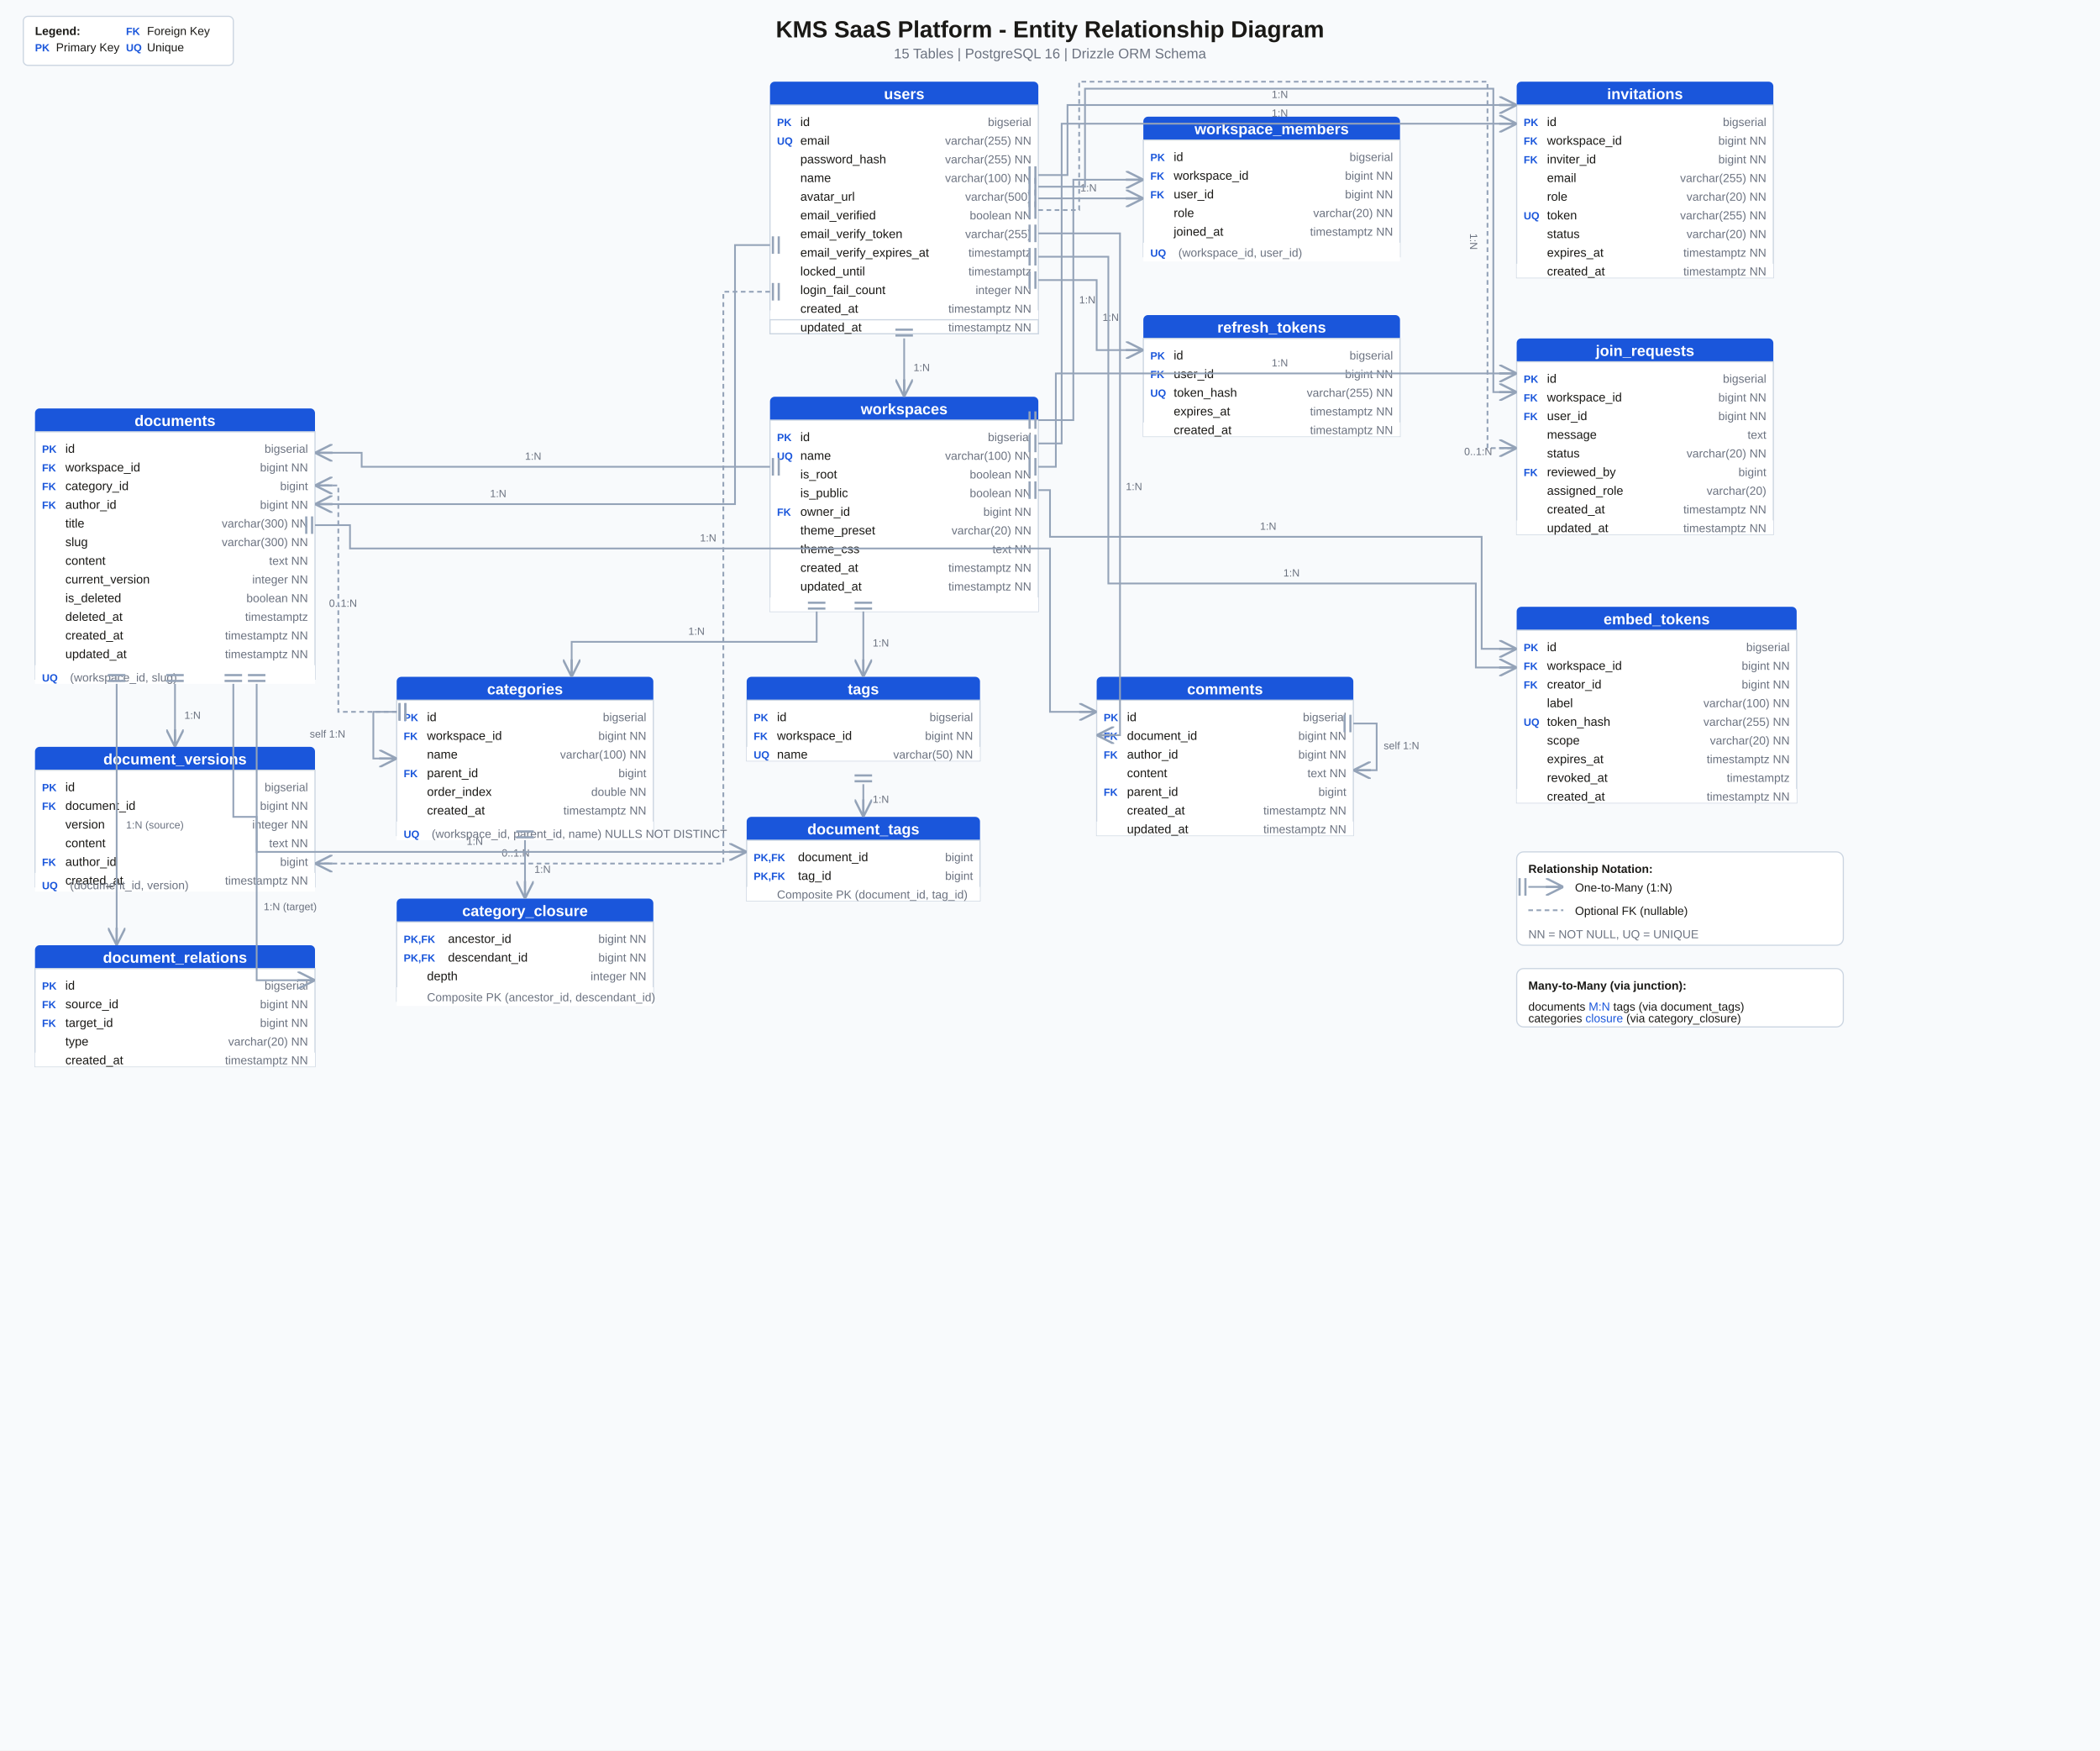
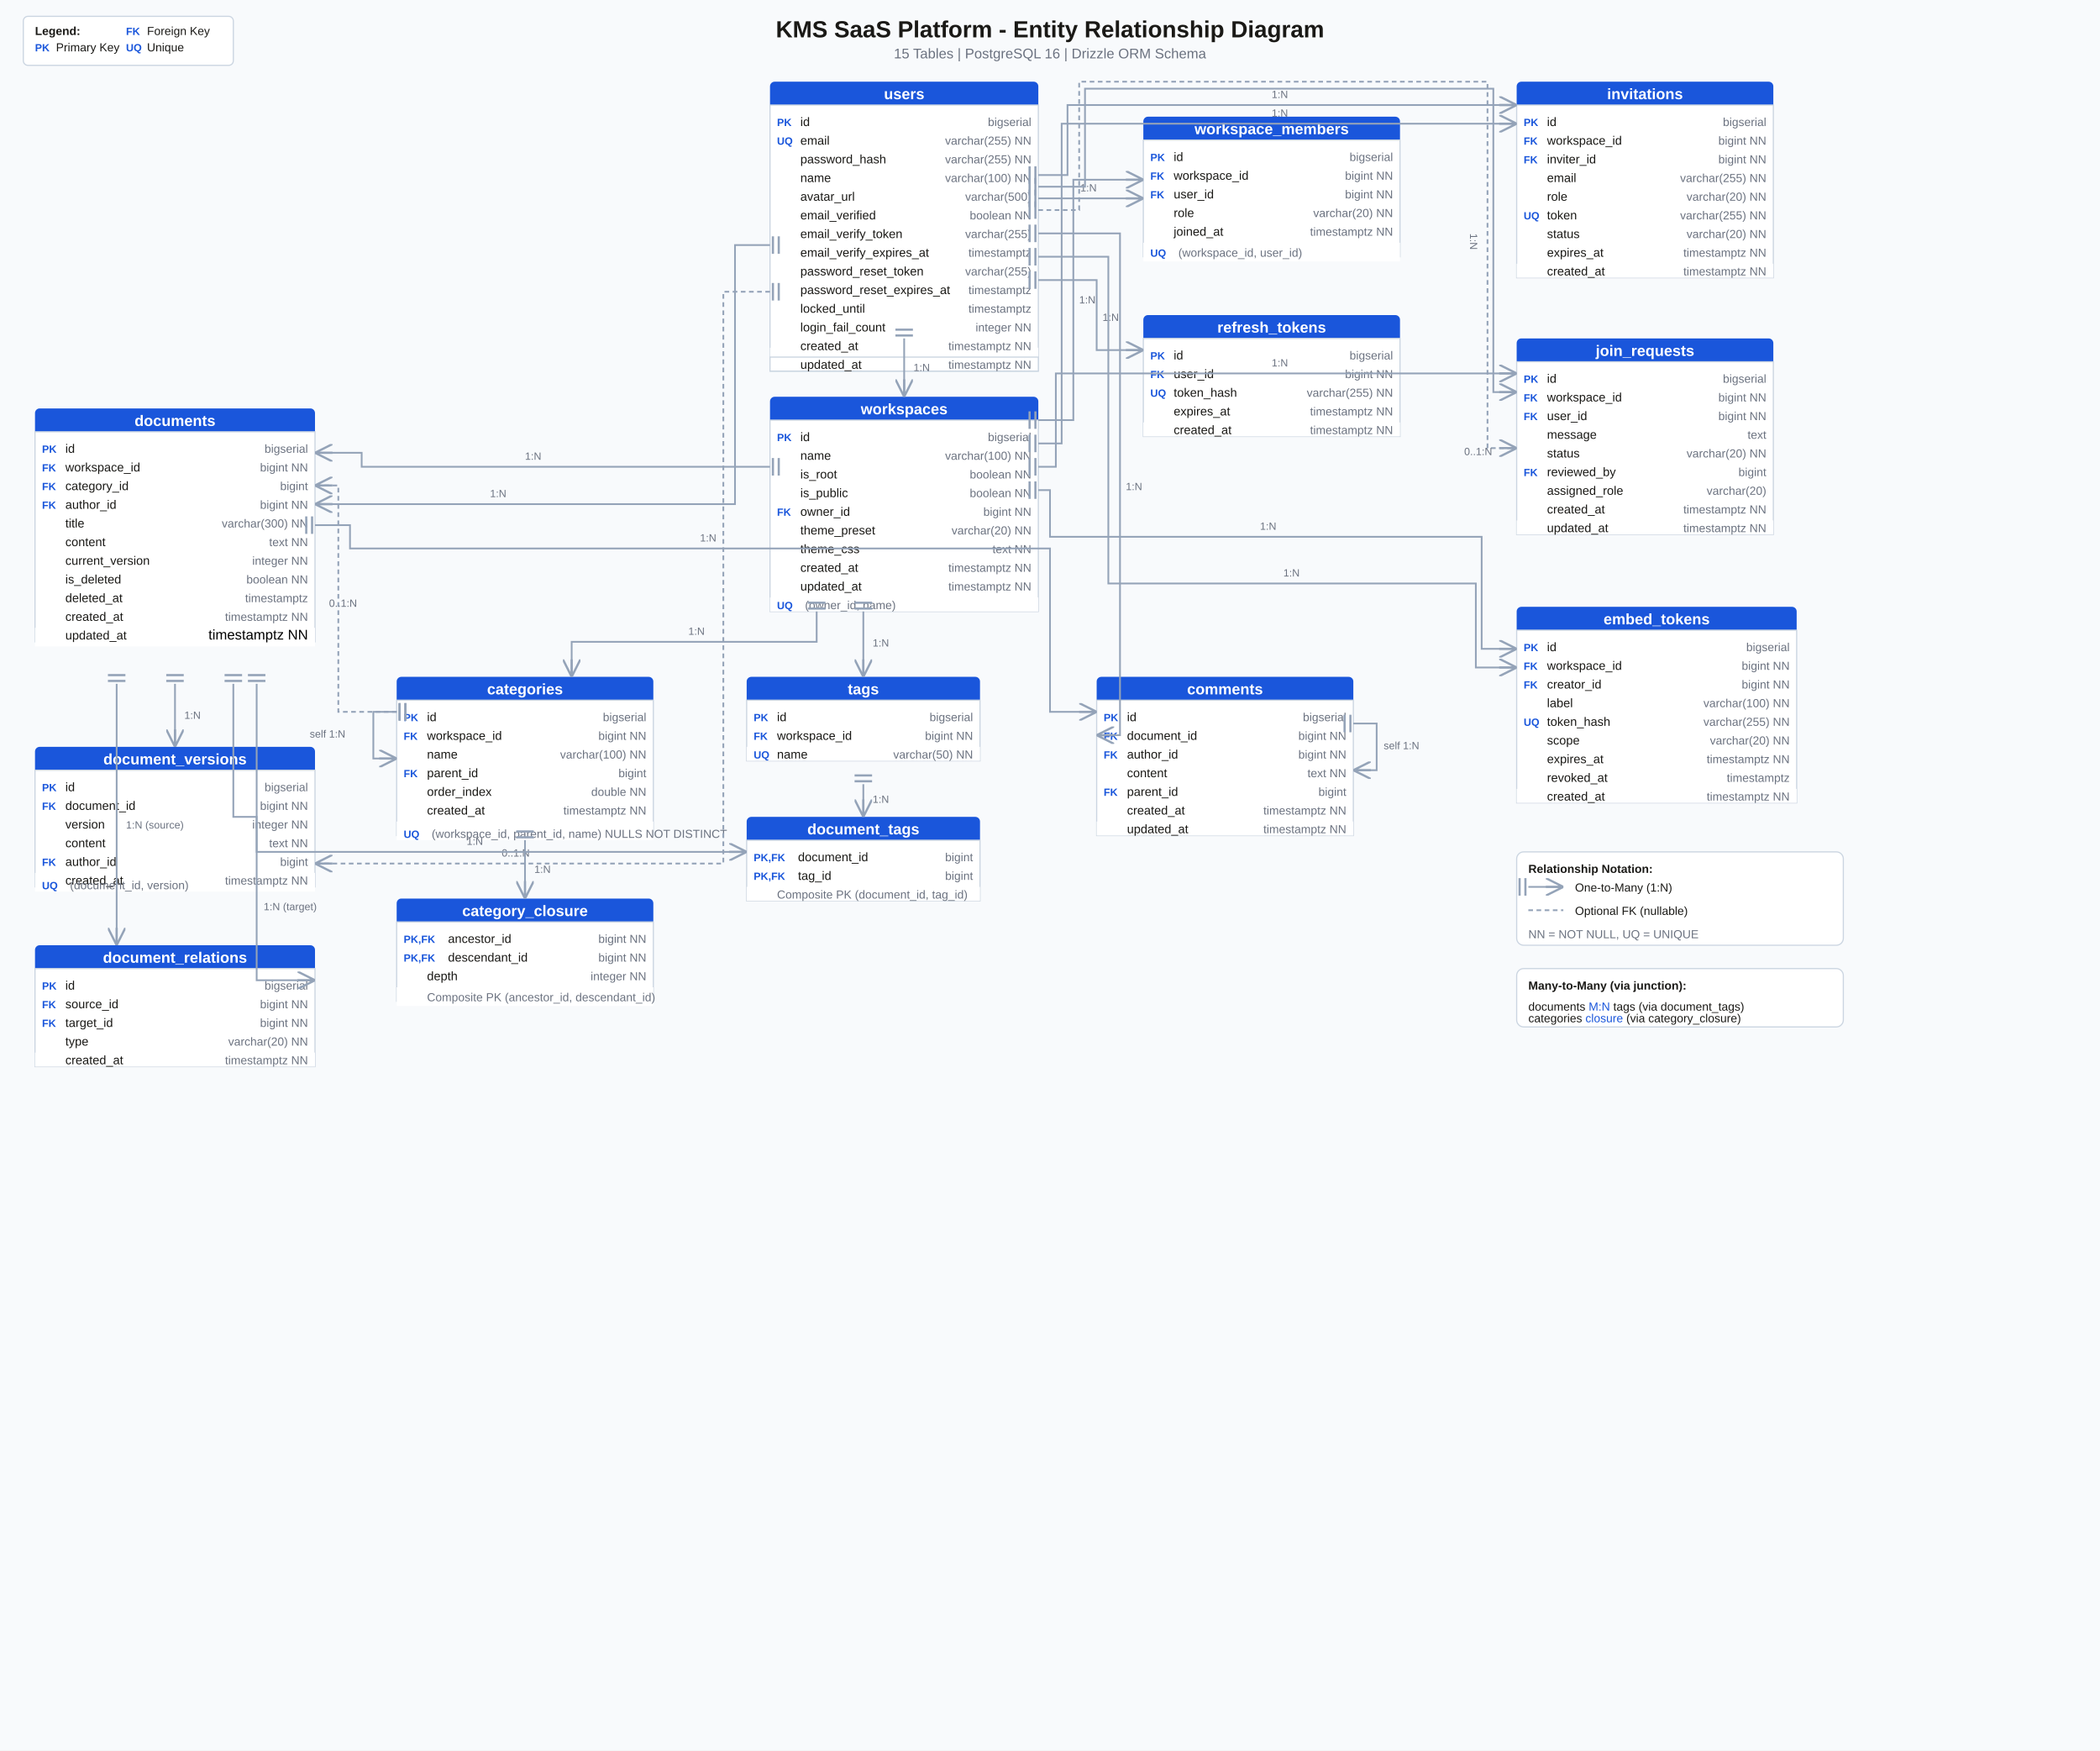
<svg xmlns="http://www.w3.org/2000/svg" viewBox="0 0 1800 1500" width="1800" height="1500" font-family="Arial, Helvetica, sans-serif">
  <defs>
    <style>
      .table-header { fill: #1A56DB; }
      .table-header-text { fill: #FFFFFF; font-size: 13px; font-weight: bold; }
      .table-body { fill: #FFFFFF; stroke: #CBD5E1; stroke-width: 1; }
      .col-text { fill: #1A1916; font-size: 10.5px; }
      .col-type { fill: #6B7280; font-size: 10px; }
      .col-constraint { fill: #1A56DB; font-size: 9px; font-weight: bold; }
      .relation-line { stroke: #94A3B8; stroke-width: 1.5; fill: none; }
      .relation-label { fill: #6B7280; font-size: 9px; }
      .title-text { fill: #1A1916; font-size: 20px; font-weight: bold; }
      .subtitle-text { fill: #6B7280; font-size: 12px; }
      .legend-text { fill: #1A1916; font-size: 10px; }
      .crow-foot { stroke: #94A3B8; stroke-width: 1.5; fill: none; }
      .one-mark { stroke: #94A3B8; stroke-width: 1.5; }
    </style>
    <marker id="crow-many" viewBox="0 0 12 12" refX="12" refY="6" markerWidth="10" markerHeight="10" orient="auto-start-reverse">
      <path d="M 12,6 L 0,0 M 12,6 L 0,12 M 12,6 L 0,6" class="crow-foot" />
    </marker>
    <marker id="one" viewBox="0 0 12 12" refX="0" refY="6" markerWidth="10" markerHeight="10" orient="auto-start-reverse">
      <line x1="2" y1="0" x2="2" y2="12" class="one-mark" />
      <line x1="6" y1="0" x2="6" y2="12" class="one-mark" />
    </marker>
    <marker id="one-single" viewBox="0 0 12 12" refX="0" refY="6" markerWidth="8" markerHeight="8" orient="auto-start-reverse">
      <line x1="3" y1="0" x2="3" y2="12" class="one-mark" />
    </marker>
  </defs>
  <rect width="1800" height="1500" fill="#F8FAFC" />
  <text x="900" y="32" text-anchor="middle" class="title-text">KMS SaaS Platform - Entity Relationship Diagram</text>
  <text x="900" y="50" text-anchor="middle" class="subtitle-text">15 Tables | PostgreSQL 16 | Drizzle ORM Schema</text>
  <rect x="20" y="14" width="180" height="42" rx="4" fill="#FFFFFF" stroke="#CBD5E1" stroke-width="1" />
  <text x="30" y="30" class="legend-text" font-weight="bold">Legend:</text>
  <text x="30" y="44" class="col-constraint">PK</text>
  <text x="48" y="44" class="legend-text">Primary Key</text>
  <text x="108" y="30" class="col-constraint">FK</text>
  <text x="126" y="30" class="legend-text">Foreign Key</text>
  <text x="108" y="44" class="col-constraint">UQ</text>
  <text x="126" y="44" class="legend-text">Unique</text>
  <g transform="translate(660, 70)">
    <rect x="0" y="0" width="230" height="24" rx="4" ry="4" class="table-header" />
-     <rect x="0" y="20" width="230" height="196" rx="0" class="table-body" />
-     <rect x="0" y="196" width="230" height="20" rx="0" ry="0" class="table-body" style="stroke-width:0" />
-     <rect x="0" y="204" width="230" height="12" rx="0" ry="4" class="table-body" />
+     <rect x="0" y="20" width="230" height="228" rx="0" class="table-body" />
+     <rect x="0" y="228" width="230" height="20" rx="0" ry="0" class="table-body" style="stroke-width:0" />
+     <rect x="0" y="236" width="230" height="12" rx="0" ry="4" class="table-body" />
    <text x="115" y="15" text-anchor="middle" class="table-header-text">users</text>
    <text x="6" y="38" class="col-constraint">PK</text>
    <text x="26" y="38" class="col-text">id</text>
    <text x="224" y="38" text-anchor="end" class="col-type">bigserial</text>
    <text x="6" y="54" class="col-constraint">UQ</text>
    <text x="26" y="54" class="col-text">email</text>
    <text x="224" y="54" text-anchor="end" class="col-type">varchar(255) NN</text>
    <text x="26" y="70" class="col-text">password_hash</text>
    <text x="224" y="70" text-anchor="end" class="col-type">varchar(255) NN</text>
    <text x="26" y="86" class="col-text">name</text>
    <text x="224" y="86" text-anchor="end" class="col-type">varchar(100) NN</text>
    <text x="26" y="102" class="col-text">avatar_url</text>
    <text x="224" y="102" text-anchor="end" class="col-type">varchar(500)</text>
    <text x="26" y="118" class="col-text">email_verified</text>
    <text x="224" y="118" text-anchor="end" class="col-type">boolean NN</text>
    <text x="26" y="134" class="col-text">email_verify_token</text>
    <text x="224" y="134" text-anchor="end" class="col-type">varchar(255)</text>
    <text x="26" y="150" class="col-text">email_verify_expires_at</text>
    <text x="224" y="150" text-anchor="end" class="col-type">timestamptz</text>
-     <text x="26" y="166" class="col-text">locked_until</text>
-     <text x="224" y="166" text-anchor="end" class="col-type">timestamptz</text>
-     <text x="26" y="182" class="col-text">login_fail_count</text>
-     <text x="224" y="182" text-anchor="end" class="col-type">integer NN</text>
-     <text x="26" y="198" class="col-text">created_at</text>
-     <text x="224" y="198" text-anchor="end" class="col-type">timestamptz NN</text>
-     <text x="26" y="214" class="col-text">updated_at</text>
-     <text x="224" y="214" text-anchor="end" class="col-type">timestamptz NN</text>
+     <text x="26" y="166" class="col-text">password_reset_token</text>
+     <text x="224" y="166" text-anchor="end" class="col-type">varchar(255)</text>
+     <text x="26" y="182" class="col-text">password_reset_expires_at</text>
+     <text x="224" y="182" text-anchor="end" class="col-type">timestamptz</text>
+     <text x="26" y="198" class="col-text">locked_until</text>
+     <text x="224" y="198" text-anchor="end" class="col-type">timestamptz</text>
+     <text x="26" y="214" class="col-text">login_fail_count</text>
+     <text x="224" y="214" text-anchor="end" class="col-type">integer NN</text>
+     <text x="26" y="230" class="col-text">created_at</text>
+     <text x="224" y="230" text-anchor="end" class="col-type">timestamptz NN</text>
+     <text x="26" y="246" class="col-text">updated_at</text>
+     <text x="224" y="246" text-anchor="end" class="col-type">timestamptz NN</text>
  </g>
  <g transform="translate(660, 340)">
    <rect x="0" y="0" width="230" height="24" rx="4" ry="4" class="table-header" />
    <rect x="0" y="20" width="230" height="164" rx="0" class="table-body" />
    <rect x="0" y="172" width="230" height="12" rx="0" ry="4" class="table-body" style="stroke-width:0" />
    <text x="115" y="15" text-anchor="middle" class="table-header-text">workspaces</text>
    <text x="6" y="38" class="col-constraint">PK</text>
    <text x="26" y="38" class="col-text">id</text>
    <text x="224" y="38" text-anchor="end" class="col-type">bigserial</text>
-     <text x="6" y="54" class="col-constraint">UQ</text>
    <text x="26" y="54" class="col-text">name</text>
    <text x="224" y="54" text-anchor="end" class="col-type">varchar(100) NN</text>
    <text x="26" y="70" class="col-text">is_root</text>
    <text x="224" y="70" text-anchor="end" class="col-type">boolean NN</text>
    <text x="26" y="86" class="col-text">is_public</text>
    <text x="224" y="86" text-anchor="end" class="col-type">boolean NN</text>
    <text x="6" y="102" class="col-constraint">FK</text>
    <text x="26" y="102" class="col-text">owner_id</text>
    <text x="224" y="102" text-anchor="end" class="col-type">bigint NN</text>
    <text x="26" y="118" class="col-text">theme_preset</text>
    <text x="224" y="118" text-anchor="end" class="col-type">varchar(20) NN</text>
    <text x="26" y="134" class="col-text">theme_css</text>
    <text x="224" y="134" text-anchor="end" class="col-type">text NN</text>
    <text x="26" y="150" class="col-text">created_at</text>
    <text x="224" y="150" text-anchor="end" class="col-type">timestamptz NN</text>
    <text x="26" y="166" class="col-text">updated_at</text>
    <text x="224" y="166" text-anchor="end" class="col-type">timestamptz NN</text>
+     <text x="6" y="182" class="col-constraint">UQ</text>
+     <text x="30" y="182" class="col-type">(owner_id, name)</text>
  </g>
  <g transform="translate(980, 100)">
    <rect x="0" y="0" width="220" height="24" rx="4" ry="4" class="table-header" />
    <rect x="0" y="20" width="220" height="100" rx="0" class="table-body" />
    <rect x="0" y="108" width="220" height="16" rx="0" ry="4" class="table-body" style="stroke-width:0" />
    <text x="110" y="15" text-anchor="middle" class="table-header-text">workspace_members</text>
    <text x="6" y="38" class="col-constraint">PK</text>
    <text x="26" y="38" class="col-text">id</text>
    <text x="214" y="38" text-anchor="end" class="col-type">bigserial</text>
    <text x="6" y="54" class="col-constraint">FK</text>
    <text x="26" y="54" class="col-text">workspace_id</text>
    <text x="214" y="54" text-anchor="end" class="col-type">bigint NN</text>
    <text x="6" y="70" class="col-constraint">FK</text>
    <text x="26" y="70" class="col-text">user_id</text>
    <text x="214" y="70" text-anchor="end" class="col-type">bigint NN</text>
    <text x="26" y="86" class="col-text">role</text>
    <text x="214" y="86" text-anchor="end" class="col-type">varchar(20) NN</text>
    <text x="26" y="102" class="col-text">joined_at</text>
    <text x="214" y="102" text-anchor="end" class="col-type">timestamptz NN</text>
    <text x="6" y="120" class="col-constraint">UQ</text>
    <text x="30" y="120" class="col-type">(workspace_id, user_id)</text>
  </g>
  <g transform="translate(980, 270)">
    <rect x="0" y="0" width="220" height="24" rx="4" ry="4" class="table-header" />
    <rect x="0" y="20" width="220" height="84" rx="0" class="table-body" />
    <rect x="0" y="92" width="220" height="12" rx="0" ry="4" class="table-body" style="stroke-width:0" />
    <text x="110" y="15" text-anchor="middle" class="table-header-text">refresh_tokens</text>
    <text x="6" y="38" class="col-constraint">PK</text>
    <text x="26" y="38" class="col-text">id</text>
    <text x="214" y="38" text-anchor="end" class="col-type">bigserial</text>
    <text x="6" y="54" class="col-constraint">FK</text>
    <text x="26" y="54" class="col-text">user_id</text>
    <text x="214" y="54" text-anchor="end" class="col-type">bigint NN</text>
    <text x="6" y="70" class="col-constraint">UQ</text>
    <text x="26" y="70" class="col-text">token_hash</text>
    <text x="214" y="70" text-anchor="end" class="col-type">varchar(255) NN</text>
    <text x="26" y="86" class="col-text">expires_at</text>
    <text x="214" y="86" text-anchor="end" class="col-type">timestamptz NN</text>
    <text x="26" y="102" class="col-text">created_at</text>
    <text x="214" y="102" text-anchor="end" class="col-type">timestamptz NN</text>
  </g>
  <g transform="translate(1300, 70)">
    <rect x="0" y="0" width="220" height="24" rx="4" ry="4" class="table-header" />
    <rect x="0" y="20" width="220" height="148" rx="0" class="table-body" />
    <rect x="0" y="156" width="220" height="12" rx="0" ry="4" class="table-body" style="stroke-width:0" />
    <text x="110" y="15" text-anchor="middle" class="table-header-text">invitations</text>
    <text x="6" y="38" class="col-constraint">PK</text>
    <text x="26" y="38" class="col-text">id</text>
    <text x="214" y="38" text-anchor="end" class="col-type">bigserial</text>
    <text x="6" y="54" class="col-constraint">FK</text>
    <text x="26" y="54" class="col-text">workspace_id</text>
    <text x="214" y="54" text-anchor="end" class="col-type">bigint NN</text>
    <text x="6" y="70" class="col-constraint">FK</text>
    <text x="26" y="70" class="col-text">inviter_id</text>
    <text x="214" y="70" text-anchor="end" class="col-type">bigint NN</text>
    <text x="26" y="86" class="col-text">email</text>
    <text x="214" y="86" text-anchor="end" class="col-type">varchar(255) NN</text>
    <text x="26" y="102" class="col-text">role</text>
    <text x="214" y="102" text-anchor="end" class="col-type">varchar(20) NN</text>
    <text x="6" y="118" class="col-constraint">UQ</text>
    <text x="26" y="118" class="col-text">token</text>
    <text x="214" y="118" text-anchor="end" class="col-type">varchar(255) NN</text>
    <text x="26" y="134" class="col-text">status</text>
    <text x="214" y="134" text-anchor="end" class="col-type">varchar(20) NN</text>
    <text x="26" y="150" class="col-text">expires_at</text>
    <text x="214" y="150" text-anchor="end" class="col-type">timestamptz NN</text>
    <text x="26" y="166" class="col-text">created_at</text>
    <text x="214" y="166" text-anchor="end" class="col-type">timestamptz NN</text>
  </g>
  <g transform="translate(1300, 290)">
    <rect x="0" y="0" width="220" height="24" rx="4" ry="4" class="table-header" />
    <rect x="0" y="20" width="220" height="148" rx="0" class="table-body" />
    <rect x="0" y="156" width="220" height="12" rx="0" ry="4" class="table-body" style="stroke-width:0" />
    <text x="110" y="15" text-anchor="middle" class="table-header-text">join_requests</text>
    <text x="6" y="38" class="col-constraint">PK</text>
    <text x="26" y="38" class="col-text">id</text>
    <text x="214" y="38" text-anchor="end" class="col-type">bigserial</text>
    <text x="6" y="54" class="col-constraint">FK</text>
    <text x="26" y="54" class="col-text">workspace_id</text>
    <text x="214" y="54" text-anchor="end" class="col-type">bigint NN</text>
    <text x="6" y="70" class="col-constraint">FK</text>
    <text x="26" y="70" class="col-text">user_id</text>
    <text x="214" y="70" text-anchor="end" class="col-type">bigint NN</text>
    <text x="26" y="86" class="col-text">message</text>
    <text x="214" y="86" text-anchor="end" class="col-type">text</text>
    <text x="26" y="102" class="col-text">status</text>
    <text x="214" y="102" text-anchor="end" class="col-type">varchar(20) NN</text>
    <text x="6" y="118" class="col-constraint">FK</text>
    <text x="26" y="118" class="col-text">reviewed_by</text>
    <text x="214" y="118" text-anchor="end" class="col-type">bigint</text>
    <text x="26" y="134" class="col-text">assigned_role</text>
    <text x="214" y="134" text-anchor="end" class="col-type">varchar(20)</text>
    <text x="26" y="150" class="col-text">created_at</text>
    <text x="214" y="150" text-anchor="end" class="col-type">timestamptz NN</text>
    <text x="26" y="166" class="col-text">updated_at</text>
    <text x="214" y="166" text-anchor="end" class="col-type">timestamptz NN</text>
  </g>
  <g transform="translate(30, 350)">
    <rect x="0" y="0" width="240" height="24" rx="4" ry="4" class="table-header" />
-     <rect x="0" y="20" width="240" height="212" rx="0" class="table-body" />
-     <rect x="0" y="220" width="240" height="16" rx="0" ry="4" class="table-body" style="stroke-width:0" />
+     <rect x="0" y="20" width="240" height="180" rx="0" class="table-body" />
+     <rect x="0" y="188" width="240" height="16" rx="0" ry="4" class="table-body" style="stroke-width:0" />
    <text x="120" y="15" text-anchor="middle" class="table-header-text">documents</text>
    <text x="6" y="38" class="col-constraint">PK</text>
    <text x="26" y="38" class="col-text">id</text>
    <text x="234" y="38" text-anchor="end" class="col-type">bigserial</text>
    <text x="6" y="54" class="col-constraint">FK</text>
    <text x="26" y="54" class="col-text">workspace_id</text>
    <text x="234" y="54" text-anchor="end" class="col-type">bigint NN</text>
    <text x="6" y="70" class="col-constraint">FK</text>
    <text x="26" y="70" class="col-text">category_id</text>
    <text x="234" y="70" text-anchor="end" class="col-type">bigint</text>
    <text x="6" y="86" class="col-constraint">FK</text>
    <text x="26" y="86" class="col-text">author_id</text>
    <text x="234" y="86" text-anchor="end" class="col-type">bigint NN</text>
    <text x="26" y="102" class="col-text">title</text>
    <text x="234" y="102" text-anchor="end" class="col-type">varchar(300) NN</text>
-     <text x="26" y="118" class="col-text">slug</text>
-     <text x="234" y="118" text-anchor="end" class="col-type">varchar(300) NN</text>
-     <text x="26" y="134" class="col-text">content</text>
-     <text x="234" y="134" text-anchor="end" class="col-type">text NN</text>
-     <text x="26" y="150" class="col-text">current_version</text>
-     <text x="234" y="150" text-anchor="end" class="col-type">integer NN</text>
-     <text x="26" y="166" class="col-text">is_deleted</text>
-     <text x="234" y="166" text-anchor="end" class="col-type">boolean NN</text>
-     <text x="26" y="182" class="col-text">deleted_at</text>
-     <text x="234" y="182" text-anchor="end" class="col-type">timestamptz</text>
-     <text x="26" y="198" class="col-text">created_at</text>
-     <text x="234" y="198" text-anchor="end" class="col-type">timestamptz NN</text>
-     <text x="26" y="214" class="col-text">updated_at</text>
-     <text x="234" y="214" text-anchor="end" class="col-type">timestamptz NN</text>
-     <text x="6" y="234" class="col-constraint">UQ</text>
-     <text x="30" y="234" class="col-type">(workspace_id, slug)</text>
+     <text x="26" y="118" class="col-text">content</text>
+     <text x="234" y="118" text-anchor="end" class="col-type">text NN</text>
+     <text x="26" y="134" class="col-text">current_version</text>
+     <text x="234" y="134" text-anchor="end" class="col-type">integer NN</text>
+     <text x="26" y="150" class="col-text">is_deleted</text>
+     <text x="234" y="150" text-anchor="end" class="col-type">boolean NN</text>
+     <text x="26" y="166" class="col-text">deleted_at</text>
+     <text x="234" y="166" text-anchor="end" class="col-type">timestamptz</text>
+     <text x="26" y="182" class="col-text">created_at</text>
+     <text x="234" y="182" text-anchor="end" class="col-type">timestamptz NN</text>
+     <text x="26" y="198" class="col-text">updated_at</text>
+     <text x="234" y="198" text-anchor="end" class="col_type">timestamptz NN</text>
  </g>
  <g transform="translate(30, 640)">
    <rect x="0" y="0" width="240" height="24" rx="4" ry="4" class="table-header" />
    <rect x="0" y="20" width="240" height="100" rx="0" class="table-body" />
    <rect x="0" y="108" width="240" height="16" rx="0" ry="4" class="table-body" style="stroke-width:0" />
    <text x="120" y="15" text-anchor="middle" class="table-header-text">document_versions</text>
    <text x="6" y="38" class="col-constraint">PK</text>
    <text x="26" y="38" class="col-text">id</text>
    <text x="234" y="38" text-anchor="end" class="col-type">bigserial</text>
    <text x="6" y="54" class="col-constraint">FK</text>
    <text x="26" y="54" class="col-text">document_id</text>
    <text x="234" y="54" text-anchor="end" class="col-type">bigint NN</text>
    <text x="26" y="70" class="col-text">version</text>
    <text x="234" y="70" text-anchor="end" class="col-type">integer NN</text>
    <text x="26" y="86" class="col-text">content</text>
    <text x="234" y="86" text-anchor="end" class="col-type">text NN</text>
    <text x="6" y="102" class="col-constraint">FK</text>
    <text x="26" y="102" class="col-text">author_id</text>
    <text x="234" y="102" text-anchor="end" class="col-type">bigint</text>
    <text x="26" y="118" class="col-text">created_at</text>
    <text x="234" y="118" text-anchor="end" class="col-type">timestamptz NN</text>
    <text x="6" y="122" class="col-constraint">UQ</text>
    <text x="30" y="122" class="col-type">(document_id, version)</text>
  </g>
  <g transform="translate(30, 810)">
    <rect x="0" y="0" width="240" height="24" rx="4" ry="4" class="table-header" />
    <rect x="0" y="20" width="240" height="84" rx="0" class="table-body" />
    <rect x="0" y="92" width="240" height="12" rx="0" ry="4" class="table-body" style="stroke-width:0" />
    <text x="120" y="15" text-anchor="middle" class="table-header-text">document_relations</text>
    <text x="6" y="38" class="col-constraint">PK</text>
    <text x="26" y="38" class="col-text">id</text>
    <text x="234" y="38" text-anchor="end" class="col-type">bigserial</text>
    <text x="6" y="54" class="col-constraint">FK</text>
    <text x="26" y="54" class="col-text">source_id</text>
    <text x="234" y="54" text-anchor="end" class="col-type">bigint NN</text>
    <text x="6" y="70" class="col-constraint">FK</text>
    <text x="26" y="70" class="col-text">target_id</text>
    <text x="234" y="70" text-anchor="end" class="col-type">bigint NN</text>
    <text x="26" y="86" class="col-text">type</text>
    <text x="234" y="86" text-anchor="end" class="col-type">varchar(20) NN</text>
    <text x="26" y="102" class="col-text">created_at</text>
    <text x="234" y="102" text-anchor="end" class="col-type">timestamptz NN</text>
  </g>
  <g transform="translate(340, 580)">
    <rect x="0" y="0" width="220" height="24" rx="4" ry="4" class="table-header" />
    <rect x="0" y="20" width="220" height="116" rx="0" class="table-body" />
    <rect x="0" y="124" width="220" height="16" rx="0" ry="4" class="table-body" style="stroke-width:0" />
    <text x="110" y="15" text-anchor="middle" class="table-header-text">categories</text>
    <text x="6" y="38" class="col-constraint">PK</text>
    <text x="26" y="38" class="col-text">id</text>
    <text x="214" y="38" text-anchor="end" class="col-type">bigserial</text>
    <text x="6" y="54" class="col-constraint">FK</text>
    <text x="26" y="54" class="col-text">workspace_id</text>
    <text x="214" y="54" text-anchor="end" class="col-type">bigint NN</text>
    <text x="26" y="70" class="col-text">name</text>
    <text x="214" y="70" text-anchor="end" class="col-type">varchar(100) NN</text>
    <text x="6" y="86" class="col-constraint">FK</text>
    <text x="26" y="86" class="col-text">parent_id</text>
    <text x="214" y="86" text-anchor="end" class="col-type">bigint</text>
    <text x="26" y="102" class="col-text">order_index</text>
    <text x="214" y="102" text-anchor="end" class="col-type">double NN</text>
    <text x="26" y="118" class="col-text">created_at</text>
    <text x="214" y="118" text-anchor="end" class="col-type">timestamptz NN</text>
    <text x="6" y="138" class="col-constraint">UQ</text>
    <text x="30" y="138" class="col-type">(workspace_id, parent_id, name) NULLS NOT DISTINCT</text>
  </g>
  <g transform="translate(340, 770)">
    <rect x="0" y="0" width="220" height="24" rx="4" ry="4" class="table-header" />
    <rect x="0" y="20" width="220" height="68" rx="0" class="table-body" />
    <rect x="0" y="76" width="220" height="16" rx="0" ry="4" class="table-body" style="stroke-width:0" />
    <text x="110" y="15" text-anchor="middle" class="table-header-text">category_closure</text>
    <text x="6" y="38" class="col-constraint">PK,FK</text>
    <text x="44" y="38" class="col-text">ancestor_id</text>
    <text x="214" y="38" text-anchor="end" class="col-type">bigint NN</text>
    <text x="6" y="54" class="col-constraint">PK,FK</text>
    <text x="44" y="54" class="col-text">descendant_id</text>
    <text x="214" y="54" text-anchor="end" class="col-type">bigint NN</text>
    <text x="26" y="70" class="col-text">depth</text>
    <text x="214" y="70" text-anchor="end" class="col-type">integer NN</text>
    <text x="26" y="88" class="col-type">Composite PK (ancestor_id, descendant_id)</text>
  </g>
  <g transform="translate(640, 580)">
    <rect x="0" y="0" width="200" height="24" rx="4" ry="4" class="table-header" />
    <rect x="0" y="20" width="200" height="52" rx="0" class="table-body" />
    <rect x="0" y="60" width="200" height="12" rx="0" ry="4" class="table-body" style="stroke-width:0" />
    <text x="100" y="15" text-anchor="middle" class="table-header-text">tags</text>
    <text x="6" y="38" class="col-constraint">PK</text>
    <text x="26" y="38" class="col-text">id</text>
    <text x="194" y="38" text-anchor="end" class="col-type">bigserial</text>
    <text x="6" y="54" class="col-constraint">FK</text>
    <text x="26" y="54" class="col-text">workspace_id</text>
    <text x="194" y="54" text-anchor="end" class="col-type">bigint NN</text>
    <text x="6" y="70" class="col-constraint">UQ</text>
    <text x="26" y="70" class="col-text">name</text>
    <text x="194" y="70" text-anchor="end" class="col-type">varchar(50) NN</text>
  </g>
  <g transform="translate(640, 700)">
    <rect x="0" y="0" width="200" height="24" rx="4" ry="4" class="table-header" />
    <rect x="0" y="20" width="200" height="52" rx="0" class="table-body" />
    <rect x="0" y="60" width="200" height="12" rx="0" ry="4" class="table-body" style="stroke-width:0" />
    <text x="100" y="15" text-anchor="middle" class="table-header-text">document_tags</text>
    <text x="6" y="38" class="col-constraint">PK,FK</text>
    <text x="44" y="38" class="col-text">document_id</text>
    <text x="194" y="38" text-anchor="end" class="col-type">bigint</text>
    <text x="6" y="54" class="col-constraint">PK,FK</text>
    <text x="44" y="54" class="col-text">tag_id</text>
    <text x="194" y="54" text-anchor="end" class="col-type">bigint</text>
    <text x="26" y="70" class="col-type">Composite PK (document_id, tag_id)</text>
  </g>
  <g transform="translate(940, 580)">
    <rect x="0" y="0" width="220" height="24" rx="4" ry="4" class="table-header" />
    <rect x="0" y="20" width="220" height="116" rx="0" class="table-body" />
    <rect x="0" y="124" width="220" height="12" rx="0" ry="4" class="table-body" style="stroke-width:0" />
    <text x="110" y="15" text-anchor="middle" class="table-header-text">comments</text>
    <text x="6" y="38" class="col-constraint">PK</text>
    <text x="26" y="38" class="col-text">id</text>
    <text x="214" y="38" text-anchor="end" class="col-type">bigserial</text>
    <text x="6" y="54" class="col-constraint">FK</text>
    <text x="26" y="54" class="col-text">document_id</text>
    <text x="214" y="54" text-anchor="end" class="col-type">bigint NN</text>
    <text x="6" y="70" class="col-constraint">FK</text>
    <text x="26" y="70" class="col-text">author_id</text>
    <text x="214" y="70" text-anchor="end" class="col-type">bigint NN</text>
    <text x="26" y="86" class="col-text">content</text>
    <text x="214" y="86" text-anchor="end" class="col-type">text NN</text>
    <text x="6" y="102" class="col-constraint">FK</text>
    <text x="26" y="102" class="col-text">parent_id</text>
    <text x="214" y="102" text-anchor="end" class="col-type">bigint</text>
    <text x="26" y="118" class="col-text">created_at</text>
    <text x="214" y="118" text-anchor="end" class="col-type">timestamptz NN</text>
    <text x="26" y="134" class="col-text">updated_at</text>
    <text x="214" y="134" text-anchor="end" class="col-type">timestamptz NN</text>
  </g>
  <g transform="translate(1300, 520)">
    <rect x="0" y="0" width="240" height="24" rx="4" ry="4" class="table-header" />
    <rect x="0" y="20" width="240" height="148" rx="0" class="table-body" />
    <rect x="0" y="156" width="240" height="12" rx="0" ry="4" class="table-body" style="stroke-width:0" />
    <text x="120" y="15" text-anchor="middle" class="table-header-text">embed_tokens</text>
    <text x="6" y="38" class="col-constraint">PK</text>
    <text x="26" y="38" class="col-text">id</text>
    <text x="234" y="38" text-anchor="end" class="col-type">bigserial</text>
    <text x="6" y="54" class="col-constraint">FK</text>
    <text x="26" y="54" class="col-text">workspace_id</text>
    <text x="234" y="54" text-anchor="end" class="col-type">bigint NN</text>
    <text x="6" y="70" class="col-constraint">FK</text>
    <text x="26" y="70" class="col-text">creator_id</text>
    <text x="234" y="70" text-anchor="end" class="col-type">bigint NN</text>
    <text x="26" y="86" class="col-text">label</text>
    <text x="234" y="86" text-anchor="end" class="col-type">varchar(100) NN</text>
    <text x="6" y="102" class="col-constraint">UQ</text>
    <text x="26" y="102" class="col-text">token_hash</text>
    <text x="234" y="102" text-anchor="end" class="col-type">varchar(255) NN</text>
    <text x="26" y="118" class="col-text">scope</text>
    <text x="234" y="118" text-anchor="end" class="col-type">varchar(20) NN</text>
    <text x="26" y="134" class="col-text">expires_at</text>
    <text x="234" y="134" text-anchor="end" class="col-type">timestamptz NN</text>
    <text x="26" y="150" class="col-text">revoked_at</text>
    <text x="234" y="150" text-anchor="end" class="col-type">timestamptz</text>
    <text x="26" y="166" class="col-text">created_at</text>
    <text x="234" y="166" text-anchor="end" class="col-type">timestamptz NN</text>
  </g>
  <path d="M 775,290 L 775,340" class="relation-line" marker-start="url(#one)" marker-end="url(#crow-many)" />
  <text x="783" y="318" class="relation-label">1:N</text>
  <path d="M 890,170 L 980,170" class="relation-line" marker-start="url(#one)" marker-end="url(#crow-many)" />
  <text x="926" y="164" class="relation-label">1:N</text>
  <path d="M 890,360 L 920,360 L 920,154 L 980,154" class="relation-line" marker-start="url(#one)" marker-end="url(#crow-many)" />
  <text x="925" y="260" class="relation-label">1:N</text>
  <path d="M 890,240 L 940,240 L 940,300 L 980,300" class="relation-line" marker-start="url(#one)" marker-end="url(#crow-many)" />
  <text x="945" y="275" class="relation-label">1:N</text>
  <path d="M 890,380 L 910,380 L 910,106 L 1300,106" class="relation-line" marker-start="url(#one)" marker-end="url(#crow-many)" />
  <text x="1090" y="100" class="relation-label">1:N</text>
  <path d="M 890,150 L 915,150 L 915,90 L 1300,90" class="relation-line" marker-start="url(#one)" marker-end="url(#crow-many)" />
  <text x="1090" y="84" class="relation-label">1:N</text>
  <path d="M 890,400 L 905,400 L 905,320 L 1300,320" class="relation-line" marker-start="url(#one)" marker-end="url(#crow-many)" />
  <text x="1090" y="314" class="relation-label">1:N</text>
  <path d="M 890,160 L 930,160 L 930,76 L 1280,76 L 1280,336 L 1300,336" class="relation-line" marker-start="url(#one)" marker-end="url(#crow-many)" />
  <text x="1260" y="200" class="relation-label" transform="rotate(90,1260,200)">1:N</text>
  <path d="M 890,180 L 925,180 L 925,70 L 1275,70 L 1275,384 L 1300,384" class="relation-line" marker-start="url(#one)" marker-end="url(#crow-many)" stroke-dasharray="4,3" />
  <text x="1255" y="390" class="relation-label">0..1:N</text>
  <path d="M 660,400 L 310,400 L 310,388 L 270,388" class="relation-line" marker-start="url(#one)" marker-end="url(#crow-many)" />
  <text x="450" y="394" class="relation-label">1:N</text>
  <path d="M 660,210 L 630,210 L 630,432 L 270,432" class="relation-line" marker-start="url(#one)" marker-end="url(#crow-many)" />
  <text x="420" y="426" class="relation-label">1:N</text>
  <path d="M 150,586 L 150,640" class="relation-line" marker-start="url(#one)" marker-end="url(#crow-many)" />
  <text x="158" y="616" class="relation-label">1:N</text>
  <path d="M 660,250 L 620,250 L 620,740 L 270,740" class="relation-line" marker-start="url(#one)" marker-end="url(#crow-many)" stroke-dasharray="4,3" />
  <text x="430" y="734" class="relation-label">0..1:N</text>
  <path d="M 100,586 L 100,810" class="relation-line" marker-start="url(#one)" marker-end="url(#crow-many)" />
  <text x="108" y="710" class="relation-label">1:N (source)</text>
  <path d="M 200,586 L 200,700 L 220,700 L 220,840 L 270,840" class="relation-line" marker-start="url(#one)" marker-end="url(#crow-many)" />
  <text x="226" y="780" class="relation-label">1:N (target)</text>
  <path d="M 700,524 L 700,550 L 490,550 L 490,580" class="relation-line" marker-start="url(#one)" marker-end="url(#crow-many)" />
  <text x="590" y="544" class="relation-label">1:N</text>
  <path d="M 340,650 L 320,650 L 320,610 L 340,610" class="relation-line" marker-start="url(#crow-many)" marker-end="url(#one)" />
  <text x="296" y="632" class="relation-label" text-anchor="end">self 1:N</text>
  <path d="M 450,720 L 450,770" class="relation-line" marker-start="url(#one)" marker-end="url(#crow-many)" />
  <text x="458" y="748" class="relation-label">1:N</text>
  <path d="M 340,610 L 290,610 L 290,416 L 270,416" class="relation-line" marker-start="url(#one)" marker-end="url(#crow-many)" stroke-dasharray="4,3" />
  <text x="282" y="520" class="relation-label">0..1:N</text>
  <path d="M 740,524 L 740,580" class="relation-line" marker-start="url(#one)" marker-end="url(#crow-many)" />
  <text x="748" y="554" class="relation-label">1:N</text>
  <path d="M 740,672 L 740,700" class="relation-line" marker-start="url(#one)" marker-end="url(#crow-many)" />
  <text x="748" y="688" class="relation-label">1:N</text>
  <path d="M 220,586 L 220,730 L 640,730" class="relation-line" marker-start="url(#one)" marker-end="url(#crow-many)" />
  <text x="400" y="724" class="relation-label">1:N</text>
  <path d="M 270,450 L 300,450 L 300,470 L 900,470 L 900,610 L 940,610" class="relation-line" marker-start="url(#one)" marker-end="url(#crow-many)" />
  <text x="600" y="464" class="relation-label">1:N</text>
  <path d="M 890,200 L 960,200 L 960,630 L 940,630" class="relation-line" marker-start="url(#one)" marker-end="url(#crow-many)" />
  <text x="965" y="420" class="relation-label">1:N</text>
  <path d="M 1160,660 L 1180,660 L 1180,620 L 1160,620" class="relation-line" marker-start="url(#crow-many)" marker-end="url(#one)" />
  <text x="1186" y="642" class="relation-label">self 1:N</text>
  <path d="M 890,420 L 900,420 L 900,460 L 1270,460 L 1270,556 L 1300,556" class="relation-line" marker-start="url(#one)" marker-end="url(#crow-many)" />
  <text x="1080" y="454" class="relation-label">1:N</text>
  <path d="M 890,220 L 950,220 L 950,500 L 1265,500 L 1265,572 L 1300,572" class="relation-line" marker-start="url(#one)" marker-end="url(#crow-many)" />
  <text x="1100" y="494" class="relation-label">1:N</text>
  <rect x="1300" y="730" width="280" height="80" rx="6" fill="#FFFFFF" stroke="#CBD5E1" stroke-width="1" />
  <text x="1310" y="748" class="legend-text" font-weight="bold">Relationship Notation:</text>
  <line x1="1310" y1="760" x2="1340" y2="760" class="relation-line" marker-start="url(#one)" marker-end="url(#crow-many)" />
  <text x="1350" y="764" class="legend-text">One-to-Many (1:N)</text>
  <line x1="1310" y1="780" x2="1340" y2="780" class="relation-line" stroke-dasharray="4,3" />
  <text x="1350" y="784" class="legend-text">Optional FK (nullable)</text>
  <text x="1310" y="804" class="legend-text" style="fill:#6B7280">NN = NOT NULL, UQ = UNIQUE</text>
  <rect x="1300" y="830" width="280" height="50" rx="6" fill="#FFFFFF" stroke="#CBD5E1" stroke-width="1" />
  <text x="1310" y="848" class="legend-text" font-weight="bold">Many-to-Many (via junction):</text>
  <text x="1310" y="866" class="legend-text">documents <tspan style="fill:#1A56DB">M:N</tspan> tags (via document_tags)</text>
  <text x="1310" y="876" class="legend-text">categories <tspan style="fill:#1A56DB">closure</tspan> (via category_closure)</text>
</svg>
